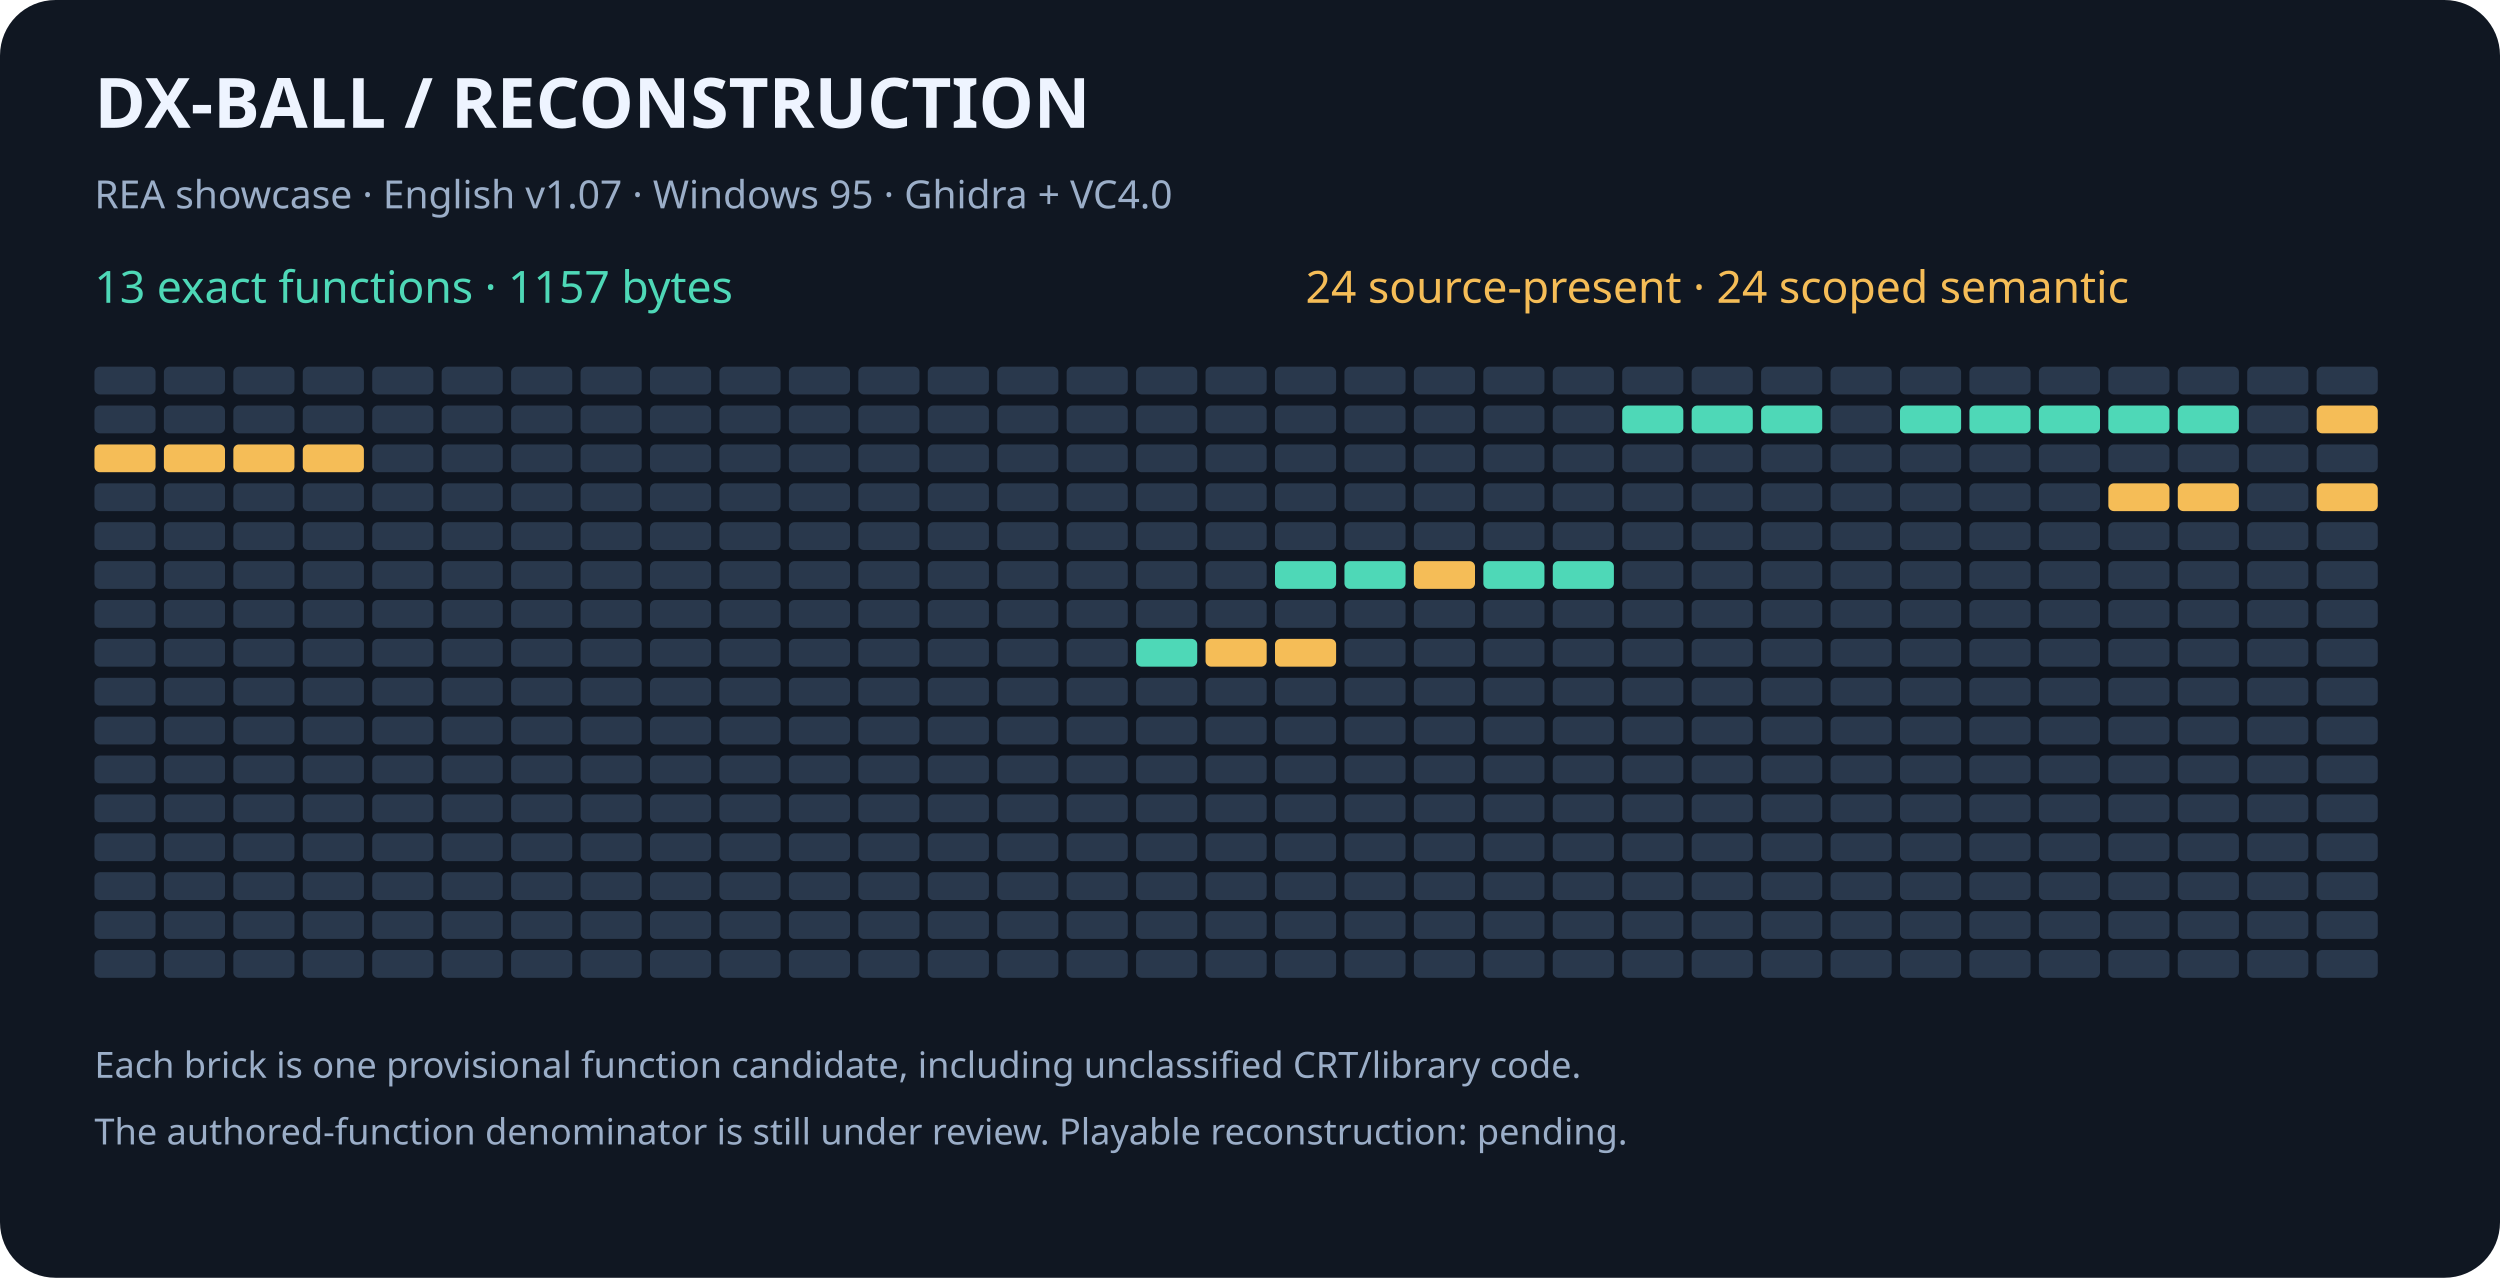
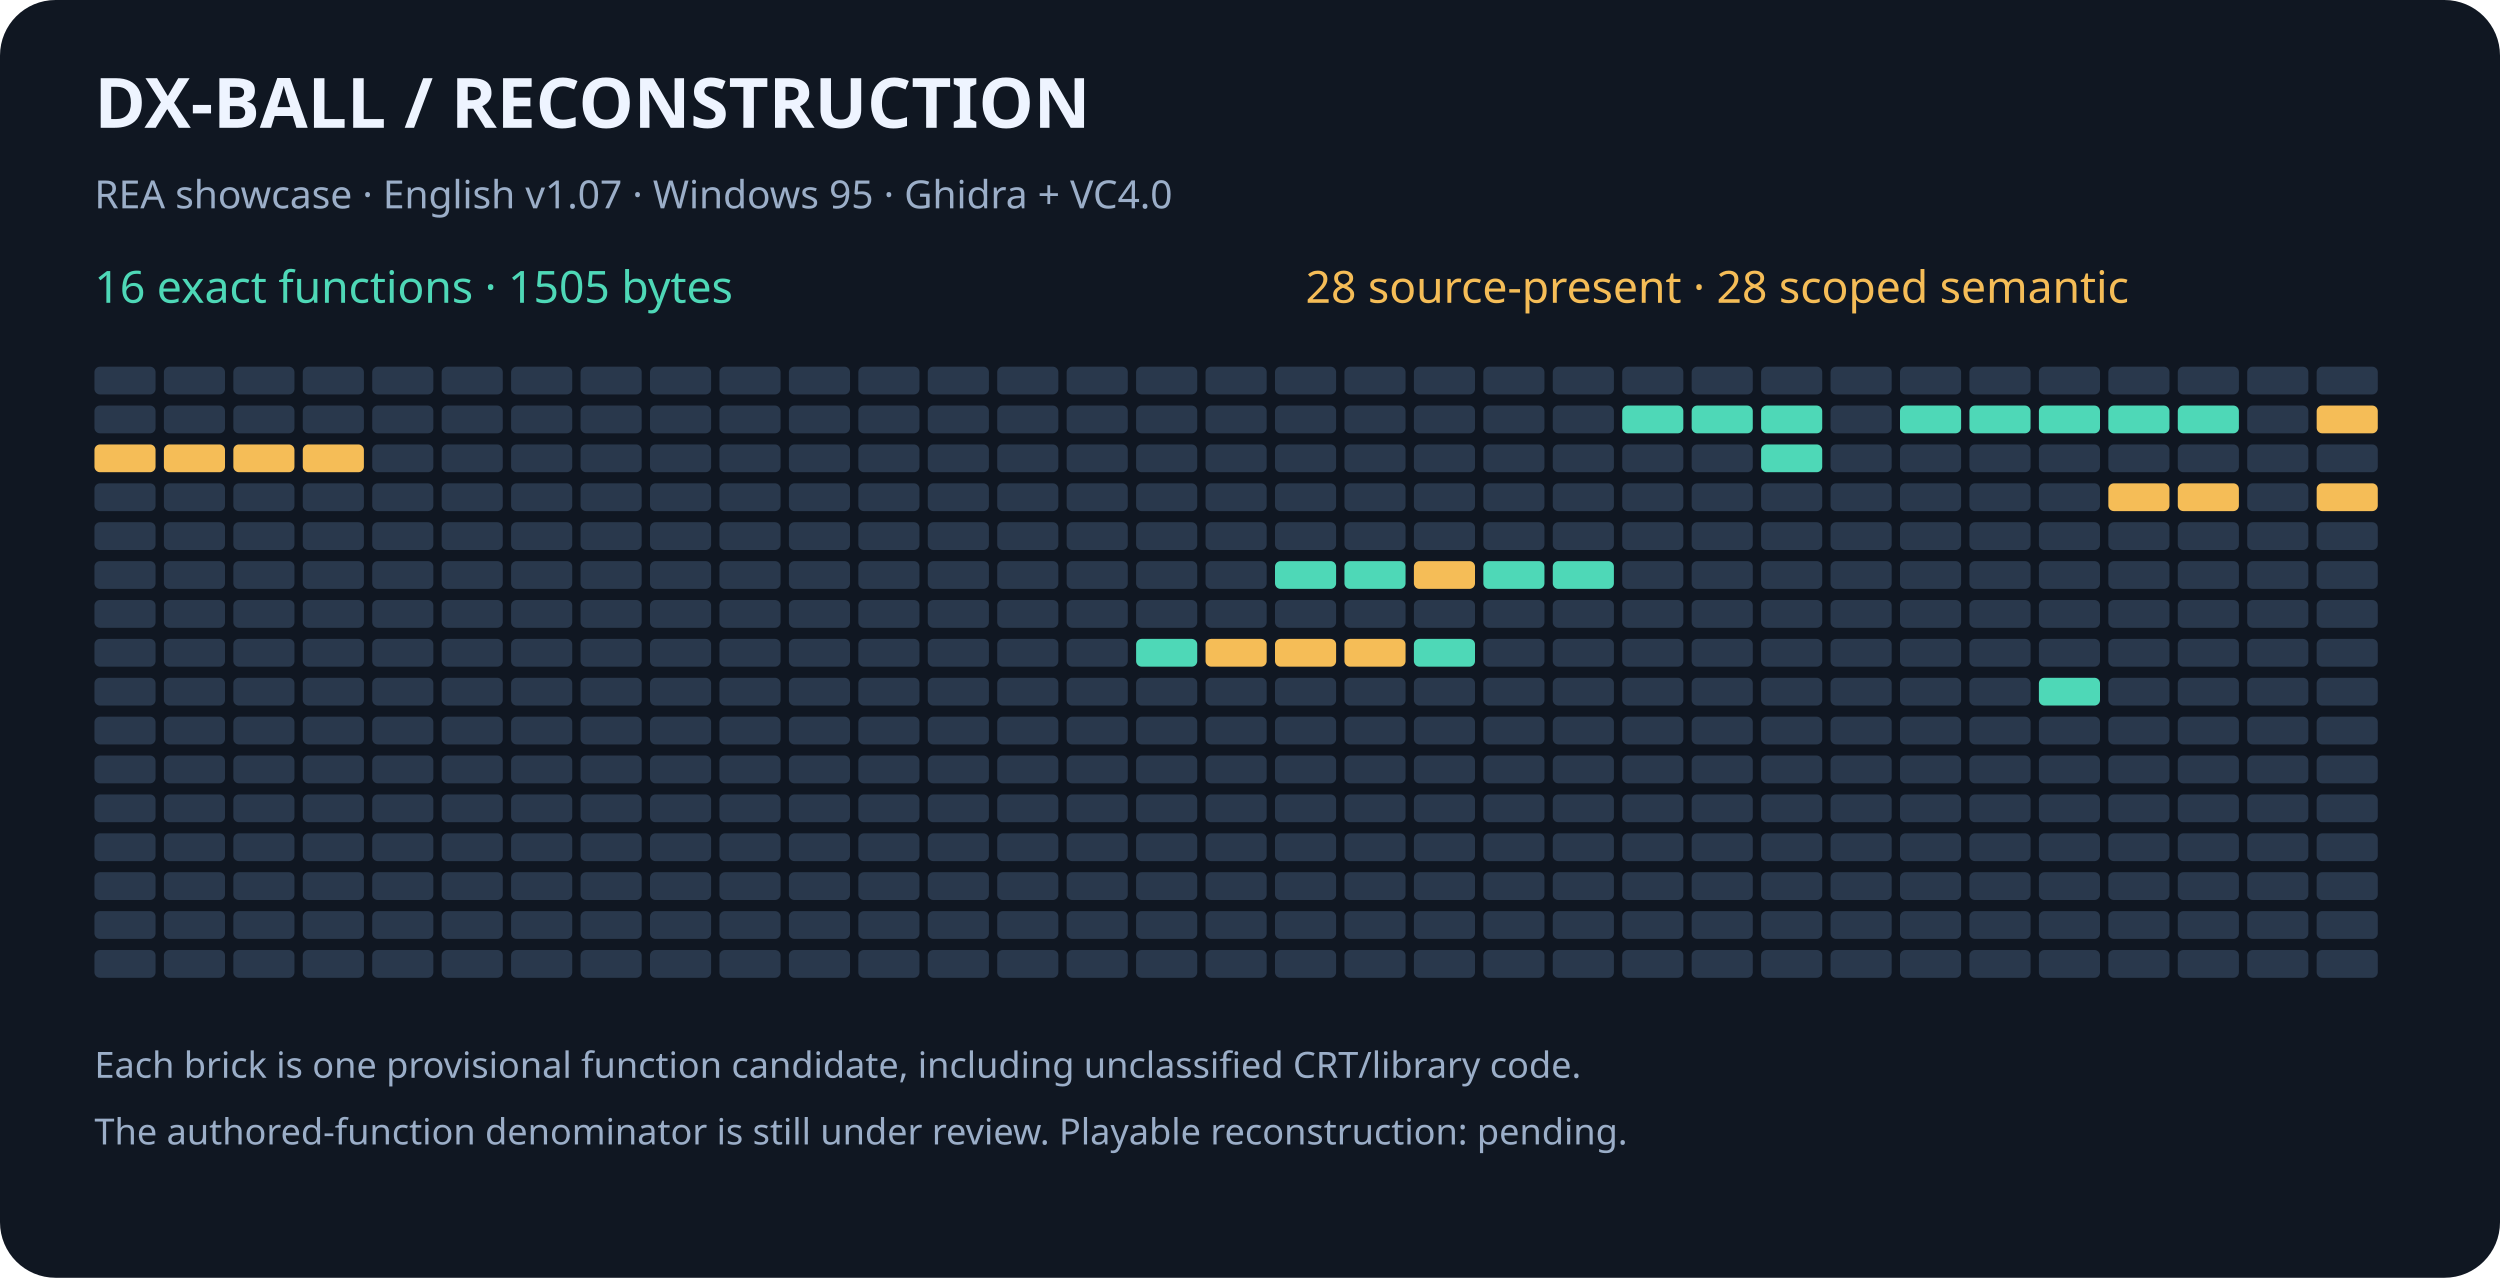
<svg xmlns="http://www.w3.org/2000/svg" width="900" height="460" viewBox="0 0 900 460" role="img" aria-labelledby="title desc">
  <rect width="900" height="460" rx="20" fill="#101722" />
  <g font-family="sans-serif">
    <text x="34" y="46" fill="#eef4ff" font-size="25" font-weight="bold">DX-BALL  /  RECONSTRUCTION</text>
    <text x="34" y="75" fill="#9baec8" font-size="14">REA showcase · English v1.07 · Windows 95 · Ghidra + VC4.0</text>
-     <text x="34" y="109" fill="#4ed8b7" font-size="16">13 exact functions · 1157 bytes</text>
-     <text x="470" y="109" fill="#f5bd57" font-size="16">24 source-present · 24 scoped semantic</text>
+     <text x="34" y="109" fill="#4ed8b7" font-size="16">16 exact functions · 1505 bytes</text>
+     <text x="470" y="109" fill="#f5bd57" font-size="16">28 source-present · 28 scoped semantic</text>
    <rect x="34" y="132" width="22" height="10" rx="2" fill="#29384c" />
    <rect x="59" y="132" width="22" height="10" rx="2" fill="#29384c" />
    <rect x="84" y="132" width="22" height="10" rx="2" fill="#29384c" />
    <rect x="109" y="132" width="22" height="10" rx="2" fill="#29384c" />
    <rect x="134" y="132" width="22" height="10" rx="2" fill="#29384c" />
    <rect x="159" y="132" width="22" height="10" rx="2" fill="#29384c" />
    <rect x="184" y="132" width="22" height="10" rx="2" fill="#29384c" />
    <rect x="209" y="132" width="22" height="10" rx="2" fill="#29384c" />
    <rect x="234" y="132" width="22" height="10" rx="2" fill="#29384c" />
    <rect x="259" y="132" width="22" height="10" rx="2" fill="#29384c" />
    <rect x="284" y="132" width="22" height="10" rx="2" fill="#29384c" />
    <rect x="309" y="132" width="22" height="10" rx="2" fill="#29384c" />
    <rect x="334" y="132" width="22" height="10" rx="2" fill="#29384c" />
    <rect x="359" y="132" width="22" height="10" rx="2" fill="#29384c" />
    <rect x="384" y="132" width="22" height="10" rx="2" fill="#29384c" />
    <rect x="409" y="132" width="22" height="10" rx="2" fill="#29384c" />
    <rect x="434" y="132" width="22" height="10" rx="2" fill="#29384c" />
    <rect x="459" y="132" width="22" height="10" rx="2" fill="#29384c" />
    <rect x="484" y="132" width="22" height="10" rx="2" fill="#29384c" />
    <rect x="509" y="132" width="22" height="10" rx="2" fill="#29384c" />
    <rect x="534" y="132" width="22" height="10" rx="2" fill="#29384c" />
    <rect x="559" y="132" width="22" height="10" rx="2" fill="#29384c" />
    <rect x="584" y="132" width="22" height="10" rx="2" fill="#29384c" />
    <rect x="609" y="132" width="22" height="10" rx="2" fill="#29384c" />
    <rect x="634" y="132" width="22" height="10" rx="2" fill="#29384c" />
    <rect x="659" y="132" width="22" height="10" rx="2" fill="#29384c" />
    <rect x="684" y="132" width="22" height="10" rx="2" fill="#29384c" />
    <rect x="709" y="132" width="22" height="10" rx="2" fill="#29384c" />
    <rect x="734" y="132" width="22" height="10" rx="2" fill="#29384c" />
    <rect x="759" y="132" width="22" height="10" rx="2" fill="#29384c" />
    <rect x="784" y="132" width="22" height="10" rx="2" fill="#29384c" />
    <rect x="809" y="132" width="22" height="10" rx="2" fill="#29384c" />
    <rect x="834" y="132" width="22" height="10" rx="2" fill="#29384c" />
    <rect x="34" y="146" width="22" height="10" rx="2" fill="#29384c" />
    <rect x="59" y="146" width="22" height="10" rx="2" fill="#29384c" />
    <rect x="84" y="146" width="22" height="10" rx="2" fill="#29384c" />
    <rect x="109" y="146" width="22" height="10" rx="2" fill="#29384c" />
    <rect x="134" y="146" width="22" height="10" rx="2" fill="#29384c" />
    <rect x="159" y="146" width="22" height="10" rx="2" fill="#29384c" />
    <rect x="184" y="146" width="22" height="10" rx="2" fill="#29384c" />
    <rect x="209" y="146" width="22" height="10" rx="2" fill="#29384c" />
    <rect x="234" y="146" width="22" height="10" rx="2" fill="#29384c" />
    <rect x="259" y="146" width="22" height="10" rx="2" fill="#29384c" />
    <rect x="284" y="146" width="22" height="10" rx="2" fill="#29384c" />
    <rect x="309" y="146" width="22" height="10" rx="2" fill="#29384c" />
    <rect x="334" y="146" width="22" height="10" rx="2" fill="#29384c" />
    <rect x="359" y="146" width="22" height="10" rx="2" fill="#29384c" />
    <rect x="384" y="146" width="22" height="10" rx="2" fill="#29384c" />
    <rect x="409" y="146" width="22" height="10" rx="2" fill="#29384c" />
    <rect x="434" y="146" width="22" height="10" rx="2" fill="#29384c" />
    <rect x="459" y="146" width="22" height="10" rx="2" fill="#29384c" />
    <rect x="484" y="146" width="22" height="10" rx="2" fill="#29384c" />
    <rect x="509" y="146" width="22" height="10" rx="2" fill="#29384c" />
    <rect x="534" y="146" width="22" height="10" rx="2" fill="#29384c" />
    <rect x="559" y="146" width="22" height="10" rx="2" fill="#29384c" />
    <rect x="584" y="146" width="22" height="10" rx="2" fill="#4ed8b7" />
    <rect x="609" y="146" width="22" height="10" rx="2" fill="#4ed8b7" />
    <rect x="634" y="146" width="22" height="10" rx="2" fill="#4ed8b7" />
    <rect x="659" y="146" width="22" height="10" rx="2" fill="#29384c" />
    <rect x="684" y="146" width="22" height="10" rx="2" fill="#4ed8b7" />
    <rect x="709" y="146" width="22" height="10" rx="2" fill="#4ed8b7" />
    <rect x="734" y="146" width="22" height="10" rx="2" fill="#4ed8b7" />
    <rect x="759" y="146" width="22" height="10" rx="2" fill="#4ed8b7" />
    <rect x="784" y="146" width="22" height="10" rx="2" fill="#4ed8b7" />
    <rect x="809" y="146" width="22" height="10" rx="2" fill="#29384c" />
    <rect x="834" y="146" width="22" height="10" rx="2" fill="#f5bd57" />
    <rect x="34" y="160" width="22" height="10" rx="2" fill="#f5bd57" />
    <rect x="59" y="160" width="22" height="10" rx="2" fill="#f5bd57" />
    <rect x="84" y="160" width="22" height="10" rx="2" fill="#f5bd57" />
    <rect x="109" y="160" width="22" height="10" rx="2" fill="#f5bd57" />
    <rect x="134" y="160" width="22" height="10" rx="2" fill="#29384c" />
    <rect x="159" y="160" width="22" height="10" rx="2" fill="#29384c" />
    <rect x="184" y="160" width="22" height="10" rx="2" fill="#29384c" />
    <rect x="209" y="160" width="22" height="10" rx="2" fill="#29384c" />
    <rect x="234" y="160" width="22" height="10" rx="2" fill="#29384c" />
    <rect x="259" y="160" width="22" height="10" rx="2" fill="#29384c" />
    <rect x="284" y="160" width="22" height="10" rx="2" fill="#29384c" />
    <rect x="309" y="160" width="22" height="10" rx="2" fill="#29384c" />
    <rect x="334" y="160" width="22" height="10" rx="2" fill="#29384c" />
    <rect x="359" y="160" width="22" height="10" rx="2" fill="#29384c" />
    <rect x="384" y="160" width="22" height="10" rx="2" fill="#29384c" />
    <rect x="409" y="160" width="22" height="10" rx="2" fill="#29384c" />
    <rect x="434" y="160" width="22" height="10" rx="2" fill="#29384c" />
    <rect x="459" y="160" width="22" height="10" rx="2" fill="#29384c" />
    <rect x="484" y="160" width="22" height="10" rx="2" fill="#29384c" />
    <rect x="509" y="160" width="22" height="10" rx="2" fill="#29384c" />
    <rect x="534" y="160" width="22" height="10" rx="2" fill="#29384c" />
    <rect x="559" y="160" width="22" height="10" rx="2" fill="#29384c" />
    <rect x="584" y="160" width="22" height="10" rx="2" fill="#29384c" />
    <rect x="609" y="160" width="22" height="10" rx="2" fill="#29384c" />
-     <rect x="634" y="160" width="22" height="10" rx="2" fill="#29384c" />
+     <rect x="634" y="160" width="22" height="10" rx="2" fill="#4ed8b7" />
    <rect x="659" y="160" width="22" height="10" rx="2" fill="#29384c" />
    <rect x="684" y="160" width="22" height="10" rx="2" fill="#29384c" />
    <rect x="709" y="160" width="22" height="10" rx="2" fill="#29384c" />
    <rect x="734" y="160" width="22" height="10" rx="2" fill="#29384c" />
    <rect x="759" y="160" width="22" height="10" rx="2" fill="#29384c" />
    <rect x="784" y="160" width="22" height="10" rx="2" fill="#29384c" />
    <rect x="809" y="160" width="22" height="10" rx="2" fill="#29384c" />
    <rect x="834" y="160" width="22" height="10" rx="2" fill="#29384c" />
    <rect x="34" y="174" width="22" height="10" rx="2" fill="#29384c" />
    <rect x="59" y="174" width="22" height="10" rx="2" fill="#29384c" />
    <rect x="84" y="174" width="22" height="10" rx="2" fill="#29384c" />
    <rect x="109" y="174" width="22" height="10" rx="2" fill="#29384c" />
    <rect x="134" y="174" width="22" height="10" rx="2" fill="#29384c" />
    <rect x="159" y="174" width="22" height="10" rx="2" fill="#29384c" />
    <rect x="184" y="174" width="22" height="10" rx="2" fill="#29384c" />
    <rect x="209" y="174" width="22" height="10" rx="2" fill="#29384c" />
    <rect x="234" y="174" width="22" height="10" rx="2" fill="#29384c" />
    <rect x="259" y="174" width="22" height="10" rx="2" fill="#29384c" />
    <rect x="284" y="174" width="22" height="10" rx="2" fill="#29384c" />
    <rect x="309" y="174" width="22" height="10" rx="2" fill="#29384c" />
    <rect x="334" y="174" width="22" height="10" rx="2" fill="#29384c" />
    <rect x="359" y="174" width="22" height="10" rx="2" fill="#29384c" />
    <rect x="384" y="174" width="22" height="10" rx="2" fill="#29384c" />
    <rect x="409" y="174" width="22" height="10" rx="2" fill="#29384c" />
    <rect x="434" y="174" width="22" height="10" rx="2" fill="#29384c" />
    <rect x="459" y="174" width="22" height="10" rx="2" fill="#29384c" />
    <rect x="484" y="174" width="22" height="10" rx="2" fill="#29384c" />
    <rect x="509" y="174" width="22" height="10" rx="2" fill="#29384c" />
    <rect x="534" y="174" width="22" height="10" rx="2" fill="#29384c" />
    <rect x="559" y="174" width="22" height="10" rx="2" fill="#29384c" />
    <rect x="584" y="174" width="22" height="10" rx="2" fill="#29384c" />
    <rect x="609" y="174" width="22" height="10" rx="2" fill="#29384c" />
    <rect x="634" y="174" width="22" height="10" rx="2" fill="#29384c" />
    <rect x="659" y="174" width="22" height="10" rx="2" fill="#29384c" />
    <rect x="684" y="174" width="22" height="10" rx="2" fill="#29384c" />
    <rect x="709" y="174" width="22" height="10" rx="2" fill="#29384c" />
    <rect x="734" y="174" width="22" height="10" rx="2" fill="#29384c" />
    <rect x="759" y="174" width="22" height="10" rx="2" fill="#f5bd57" />
    <rect x="784" y="174" width="22" height="10" rx="2" fill="#f5bd57" />
    <rect x="809" y="174" width="22" height="10" rx="2" fill="#29384c" />
    <rect x="834" y="174" width="22" height="10" rx="2" fill="#f5bd57" />
    <rect x="34" y="188" width="22" height="10" rx="2" fill="#29384c" />
    <rect x="59" y="188" width="22" height="10" rx="2" fill="#29384c" />
    <rect x="84" y="188" width="22" height="10" rx="2" fill="#29384c" />
    <rect x="109" y="188" width="22" height="10" rx="2" fill="#29384c" />
    <rect x="134" y="188" width="22" height="10" rx="2" fill="#29384c" />
    <rect x="159" y="188" width="22" height="10" rx="2" fill="#29384c" />
    <rect x="184" y="188" width="22" height="10" rx="2" fill="#29384c" />
    <rect x="209" y="188" width="22" height="10" rx="2" fill="#29384c" />
    <rect x="234" y="188" width="22" height="10" rx="2" fill="#29384c" />
    <rect x="259" y="188" width="22" height="10" rx="2" fill="#29384c" />
    <rect x="284" y="188" width="22" height="10" rx="2" fill="#29384c" />
    <rect x="309" y="188" width="22" height="10" rx="2" fill="#29384c" />
    <rect x="334" y="188" width="22" height="10" rx="2" fill="#29384c" />
    <rect x="359" y="188" width="22" height="10" rx="2" fill="#29384c" />
    <rect x="384" y="188" width="22" height="10" rx="2" fill="#29384c" />
    <rect x="409" y="188" width="22" height="10" rx="2" fill="#29384c" />
    <rect x="434" y="188" width="22" height="10" rx="2" fill="#29384c" />
    <rect x="459" y="188" width="22" height="10" rx="2" fill="#29384c" />
    <rect x="484" y="188" width="22" height="10" rx="2" fill="#29384c" />
    <rect x="509" y="188" width="22" height="10" rx="2" fill="#29384c" />
    <rect x="534" y="188" width="22" height="10" rx="2" fill="#29384c" />
    <rect x="559" y="188" width="22" height="10" rx="2" fill="#29384c" />
    <rect x="584" y="188" width="22" height="10" rx="2" fill="#29384c" />
    <rect x="609" y="188" width="22" height="10" rx="2" fill="#29384c" />
    <rect x="634" y="188" width="22" height="10" rx="2" fill="#29384c" />
    <rect x="659" y="188" width="22" height="10" rx="2" fill="#29384c" />
    <rect x="684" y="188" width="22" height="10" rx="2" fill="#29384c" />
    <rect x="709" y="188" width="22" height="10" rx="2" fill="#29384c" />
    <rect x="734" y="188" width="22" height="10" rx="2" fill="#29384c" />
    <rect x="759" y="188" width="22" height="10" rx="2" fill="#29384c" />
    <rect x="784" y="188" width="22" height="10" rx="2" fill="#29384c" />
    <rect x="809" y="188" width="22" height="10" rx="2" fill="#29384c" />
    <rect x="834" y="188" width="22" height="10" rx="2" fill="#29384c" />
    <rect x="34" y="202" width="22" height="10" rx="2" fill="#29384c" />
    <rect x="59" y="202" width="22" height="10" rx="2" fill="#29384c" />
    <rect x="84" y="202" width="22" height="10" rx="2" fill="#29384c" />
    <rect x="109" y="202" width="22" height="10" rx="2" fill="#29384c" />
    <rect x="134" y="202" width="22" height="10" rx="2" fill="#29384c" />
    <rect x="159" y="202" width="22" height="10" rx="2" fill="#29384c" />
    <rect x="184" y="202" width="22" height="10" rx="2" fill="#29384c" />
    <rect x="209" y="202" width="22" height="10" rx="2" fill="#29384c" />
    <rect x="234" y="202" width="22" height="10" rx="2" fill="#29384c" />
    <rect x="259" y="202" width="22" height="10" rx="2" fill="#29384c" />
    <rect x="284" y="202" width="22" height="10" rx="2" fill="#29384c" />
    <rect x="309" y="202" width="22" height="10" rx="2" fill="#29384c" />
    <rect x="334" y="202" width="22" height="10" rx="2" fill="#29384c" />
    <rect x="359" y="202" width="22" height="10" rx="2" fill="#29384c" />
    <rect x="384" y="202" width="22" height="10" rx="2" fill="#29384c" />
    <rect x="409" y="202" width="22" height="10" rx="2" fill="#29384c" />
    <rect x="434" y="202" width="22" height="10" rx="2" fill="#29384c" />
    <rect x="459" y="202" width="22" height="10" rx="2" fill="#4ed8b7" />
    <rect x="484" y="202" width="22" height="10" rx="2" fill="#4ed8b7" />
    <rect x="509" y="202" width="22" height="10" rx="2" fill="#f5bd57" />
    <rect x="534" y="202" width="22" height="10" rx="2" fill="#4ed8b7" />
    <rect x="559" y="202" width="22" height="10" rx="2" fill="#4ed8b7" />
    <rect x="584" y="202" width="22" height="10" rx="2" fill="#29384c" />
    <rect x="609" y="202" width="22" height="10" rx="2" fill="#29384c" />
    <rect x="634" y="202" width="22" height="10" rx="2" fill="#29384c" />
    <rect x="659" y="202" width="22" height="10" rx="2" fill="#29384c" />
    <rect x="684" y="202" width="22" height="10" rx="2" fill="#29384c" />
    <rect x="709" y="202" width="22" height="10" rx="2" fill="#29384c" />
    <rect x="734" y="202" width="22" height="10" rx="2" fill="#29384c" />
    <rect x="759" y="202" width="22" height="10" rx="2" fill="#29384c" />
    <rect x="784" y="202" width="22" height="10" rx="2" fill="#29384c" />
    <rect x="809" y="202" width="22" height="10" rx="2" fill="#29384c" />
    <rect x="834" y="202" width="22" height="10" rx="2" fill="#29384c" />
    <rect x="34" y="216" width="22" height="10" rx="2" fill="#29384c" />
    <rect x="59" y="216" width="22" height="10" rx="2" fill="#29384c" />
    <rect x="84" y="216" width="22" height="10" rx="2" fill="#29384c" />
    <rect x="109" y="216" width="22" height="10" rx="2" fill="#29384c" />
    <rect x="134" y="216" width="22" height="10" rx="2" fill="#29384c" />
    <rect x="159" y="216" width="22" height="10" rx="2" fill="#29384c" />
    <rect x="184" y="216" width="22" height="10" rx="2" fill="#29384c" />
    <rect x="209" y="216" width="22" height="10" rx="2" fill="#29384c" />
    <rect x="234" y="216" width="22" height="10" rx="2" fill="#29384c" />
    <rect x="259" y="216" width="22" height="10" rx="2" fill="#29384c" />
    <rect x="284" y="216" width="22" height="10" rx="2" fill="#29384c" />
    <rect x="309" y="216" width="22" height="10" rx="2" fill="#29384c" />
    <rect x="334" y="216" width="22" height="10" rx="2" fill="#29384c" />
    <rect x="359" y="216" width="22" height="10" rx="2" fill="#29384c" />
    <rect x="384" y="216" width="22" height="10" rx="2" fill="#29384c" />
    <rect x="409" y="216" width="22" height="10" rx="2" fill="#29384c" />
    <rect x="434" y="216" width="22" height="10" rx="2" fill="#29384c" />
    <rect x="459" y="216" width="22" height="10" rx="2" fill="#29384c" />
    <rect x="484" y="216" width="22" height="10" rx="2" fill="#29384c" />
    <rect x="509" y="216" width="22" height="10" rx="2" fill="#29384c" />
    <rect x="534" y="216" width="22" height="10" rx="2" fill="#29384c" />
    <rect x="559" y="216" width="22" height="10" rx="2" fill="#29384c" />
    <rect x="584" y="216" width="22" height="10" rx="2" fill="#29384c" />
    <rect x="609" y="216" width="22" height="10" rx="2" fill="#29384c" />
    <rect x="634" y="216" width="22" height="10" rx="2" fill="#29384c" />
    <rect x="659" y="216" width="22" height="10" rx="2" fill="#29384c" />
    <rect x="684" y="216" width="22" height="10" rx="2" fill="#29384c" />
    <rect x="709" y="216" width="22" height="10" rx="2" fill="#29384c" />
    <rect x="734" y="216" width="22" height="10" rx="2" fill="#29384c" />
    <rect x="759" y="216" width="22" height="10" rx="2" fill="#29384c" />
    <rect x="784" y="216" width="22" height="10" rx="2" fill="#29384c" />
    <rect x="809" y="216" width="22" height="10" rx="2" fill="#29384c" />
    <rect x="834" y="216" width="22" height="10" rx="2" fill="#29384c" />
    <rect x="34" y="230" width="22" height="10" rx="2" fill="#29384c" />
    <rect x="59" y="230" width="22" height="10" rx="2" fill="#29384c" />
    <rect x="84" y="230" width="22" height="10" rx="2" fill="#29384c" />
    <rect x="109" y="230" width="22" height="10" rx="2" fill="#29384c" />
    <rect x="134" y="230" width="22" height="10" rx="2" fill="#29384c" />
    <rect x="159" y="230" width="22" height="10" rx="2" fill="#29384c" />
    <rect x="184" y="230" width="22" height="10" rx="2" fill="#29384c" />
    <rect x="209" y="230" width="22" height="10" rx="2" fill="#29384c" />
    <rect x="234" y="230" width="22" height="10" rx="2" fill="#29384c" />
    <rect x="259" y="230" width="22" height="10" rx="2" fill="#29384c" />
    <rect x="284" y="230" width="22" height="10" rx="2" fill="#29384c" />
    <rect x="309" y="230" width="22" height="10" rx="2" fill="#29384c" />
    <rect x="334" y="230" width="22" height="10" rx="2" fill="#29384c" />
    <rect x="359" y="230" width="22" height="10" rx="2" fill="#29384c" />
    <rect x="384" y="230" width="22" height="10" rx="2" fill="#29384c" />
    <rect x="409" y="230" width="22" height="10" rx="2" fill="#4ed8b7" />
    <rect x="434" y="230" width="22" height="10" rx="2" fill="#f5bd57" />
    <rect x="459" y="230" width="22" height="10" rx="2" fill="#f5bd57" />
-     <rect x="484" y="230" width="22" height="10" rx="2" fill="#29384c" />
-     <rect x="509" y="230" width="22" height="10" rx="2" fill="#29384c" />
+     <rect x="484" y="230" width="22" height="10" rx="2" fill="#f5bd57" />
+     <rect x="509" y="230" width="22" height="10" rx="2" fill="#4ed8b7" />
    <rect x="534" y="230" width="22" height="10" rx="2" fill="#29384c" />
    <rect x="559" y="230" width="22" height="10" rx="2" fill="#29384c" />
    <rect x="584" y="230" width="22" height="10" rx="2" fill="#29384c" />
    <rect x="609" y="230" width="22" height="10" rx="2" fill="#29384c" />
    <rect x="634" y="230" width="22" height="10" rx="2" fill="#29384c" />
    <rect x="659" y="230" width="22" height="10" rx="2" fill="#29384c" />
    <rect x="684" y="230" width="22" height="10" rx="2" fill="#29384c" />
    <rect x="709" y="230" width="22" height="10" rx="2" fill="#29384c" />
    <rect x="734" y="230" width="22" height="10" rx="2" fill="#29384c" />
    <rect x="759" y="230" width="22" height="10" rx="2" fill="#29384c" />
    <rect x="784" y="230" width="22" height="10" rx="2" fill="#29384c" />
    <rect x="809" y="230" width="22" height="10" rx="2" fill="#29384c" />
    <rect x="834" y="230" width="22" height="10" rx="2" fill="#29384c" />
    <rect x="34" y="244" width="22" height="10" rx="2" fill="#29384c" />
    <rect x="59" y="244" width="22" height="10" rx="2" fill="#29384c" />
    <rect x="84" y="244" width="22" height="10" rx="2" fill="#29384c" />
    <rect x="109" y="244" width="22" height="10" rx="2" fill="#29384c" />
    <rect x="134" y="244" width="22" height="10" rx="2" fill="#29384c" />
    <rect x="159" y="244" width="22" height="10" rx="2" fill="#29384c" />
    <rect x="184" y="244" width="22" height="10" rx="2" fill="#29384c" />
    <rect x="209" y="244" width="22" height="10" rx="2" fill="#29384c" />
    <rect x="234" y="244" width="22" height="10" rx="2" fill="#29384c" />
    <rect x="259" y="244" width="22" height="10" rx="2" fill="#29384c" />
    <rect x="284" y="244" width="22" height="10" rx="2" fill="#29384c" />
    <rect x="309" y="244" width="22" height="10" rx="2" fill="#29384c" />
    <rect x="334" y="244" width="22" height="10" rx="2" fill="#29384c" />
    <rect x="359" y="244" width="22" height="10" rx="2" fill="#29384c" />
    <rect x="384" y="244" width="22" height="10" rx="2" fill="#29384c" />
    <rect x="409" y="244" width="22" height="10" rx="2" fill="#29384c" />
    <rect x="434" y="244" width="22" height="10" rx="2" fill="#29384c" />
    <rect x="459" y="244" width="22" height="10" rx="2" fill="#29384c" />
    <rect x="484" y="244" width="22" height="10" rx="2" fill="#29384c" />
    <rect x="509" y="244" width="22" height="10" rx="2" fill="#29384c" />
    <rect x="534" y="244" width="22" height="10" rx="2" fill="#29384c" />
    <rect x="559" y="244" width="22" height="10" rx="2" fill="#29384c" />
    <rect x="584" y="244" width="22" height="10" rx="2" fill="#29384c" />
    <rect x="609" y="244" width="22" height="10" rx="2" fill="#29384c" />
    <rect x="634" y="244" width="22" height="10" rx="2" fill="#29384c" />
    <rect x="659" y="244" width="22" height="10" rx="2" fill="#29384c" />
    <rect x="684" y="244" width="22" height="10" rx="2" fill="#29384c" />
    <rect x="709" y="244" width="22" height="10" rx="2" fill="#29384c" />
-     <rect x="734" y="244" width="22" height="10" rx="2" fill="#29384c" />
+     <rect x="734" y="244" width="22" height="10" rx="2" fill="#4ed8b7" />
    <rect x="759" y="244" width="22" height="10" rx="2" fill="#29384c" />
    <rect x="784" y="244" width="22" height="10" rx="2" fill="#29384c" />
    <rect x="809" y="244" width="22" height="10" rx="2" fill="#29384c" />
    <rect x="834" y="244" width="22" height="10" rx="2" fill="#29384c" />
    <rect x="34" y="258" width="22" height="10" rx="2" fill="#29384c" />
    <rect x="59" y="258" width="22" height="10" rx="2" fill="#29384c" />
    <rect x="84" y="258" width="22" height="10" rx="2" fill="#29384c" />
    <rect x="109" y="258" width="22" height="10" rx="2" fill="#29384c" />
    <rect x="134" y="258" width="22" height="10" rx="2" fill="#29384c" />
    <rect x="159" y="258" width="22" height="10" rx="2" fill="#29384c" />
    <rect x="184" y="258" width="22" height="10" rx="2" fill="#29384c" />
    <rect x="209" y="258" width="22" height="10" rx="2" fill="#29384c" />
    <rect x="234" y="258" width="22" height="10" rx="2" fill="#29384c" />
    <rect x="259" y="258" width="22" height="10" rx="2" fill="#29384c" />
    <rect x="284" y="258" width="22" height="10" rx="2" fill="#29384c" />
    <rect x="309" y="258" width="22" height="10" rx="2" fill="#29384c" />
    <rect x="334" y="258" width="22" height="10" rx="2" fill="#29384c" />
    <rect x="359" y="258" width="22" height="10" rx="2" fill="#29384c" />
    <rect x="384" y="258" width="22" height="10" rx="2" fill="#29384c" />
    <rect x="409" y="258" width="22" height="10" rx="2" fill="#29384c" />
    <rect x="434" y="258" width="22" height="10" rx="2" fill="#29384c" />
    <rect x="459" y="258" width="22" height="10" rx="2" fill="#29384c" />
    <rect x="484" y="258" width="22" height="10" rx="2" fill="#29384c" />
    <rect x="509" y="258" width="22" height="10" rx="2" fill="#29384c" />
    <rect x="534" y="258" width="22" height="10" rx="2" fill="#29384c" />
    <rect x="559" y="258" width="22" height="10" rx="2" fill="#29384c" />
    <rect x="584" y="258" width="22" height="10" rx="2" fill="#29384c" />
    <rect x="609" y="258" width="22" height="10" rx="2" fill="#29384c" />
    <rect x="634" y="258" width="22" height="10" rx="2" fill="#29384c" />
    <rect x="659" y="258" width="22" height="10" rx="2" fill="#29384c" />
    <rect x="684" y="258" width="22" height="10" rx="2" fill="#29384c" />
    <rect x="709" y="258" width="22" height="10" rx="2" fill="#29384c" />
    <rect x="734" y="258" width="22" height="10" rx="2" fill="#29384c" />
    <rect x="759" y="258" width="22" height="10" rx="2" fill="#29384c" />
    <rect x="784" y="258" width="22" height="10" rx="2" fill="#29384c" />
    <rect x="809" y="258" width="22" height="10" rx="2" fill="#29384c" />
    <rect x="834" y="258" width="22" height="10" rx="2" fill="#29384c" />
    <rect x="34" y="272" width="22" height="10" rx="2" fill="#29384c" />
    <rect x="59" y="272" width="22" height="10" rx="2" fill="#29384c" />
    <rect x="84" y="272" width="22" height="10" rx="2" fill="#29384c" />
    <rect x="109" y="272" width="22" height="10" rx="2" fill="#29384c" />
    <rect x="134" y="272" width="22" height="10" rx="2" fill="#29384c" />
    <rect x="159" y="272" width="22" height="10" rx="2" fill="#29384c" />
    <rect x="184" y="272" width="22" height="10" rx="2" fill="#29384c" />
    <rect x="209" y="272" width="22" height="10" rx="2" fill="#29384c" />
    <rect x="234" y="272" width="22" height="10" rx="2" fill="#29384c" />
    <rect x="259" y="272" width="22" height="10" rx="2" fill="#29384c" />
    <rect x="284" y="272" width="22" height="10" rx="2" fill="#29384c" />
    <rect x="309" y="272" width="22" height="10" rx="2" fill="#29384c" />
    <rect x="334" y="272" width="22" height="10" rx="2" fill="#29384c" />
    <rect x="359" y="272" width="22" height="10" rx="2" fill="#29384c" />
    <rect x="384" y="272" width="22" height="10" rx="2" fill="#29384c" />
    <rect x="409" y="272" width="22" height="10" rx="2" fill="#29384c" />
    <rect x="434" y="272" width="22" height="10" rx="2" fill="#29384c" />
    <rect x="459" y="272" width="22" height="10" rx="2" fill="#29384c" />
    <rect x="484" y="272" width="22" height="10" rx="2" fill="#29384c" />
    <rect x="509" y="272" width="22" height="10" rx="2" fill="#29384c" />
    <rect x="534" y="272" width="22" height="10" rx="2" fill="#29384c" />
    <rect x="559" y="272" width="22" height="10" rx="2" fill="#29384c" />
    <rect x="584" y="272" width="22" height="10" rx="2" fill="#29384c" />
    <rect x="609" y="272" width="22" height="10" rx="2" fill="#29384c" />
    <rect x="634" y="272" width="22" height="10" rx="2" fill="#29384c" />
    <rect x="659" y="272" width="22" height="10" rx="2" fill="#29384c" />
    <rect x="684" y="272" width="22" height="10" rx="2" fill="#29384c" />
    <rect x="709" y="272" width="22" height="10" rx="2" fill="#29384c" />
    <rect x="734" y="272" width="22" height="10" rx="2" fill="#29384c" />
    <rect x="759" y="272" width="22" height="10" rx="2" fill="#29384c" />
    <rect x="784" y="272" width="22" height="10" rx="2" fill="#29384c" />
    <rect x="809" y="272" width="22" height="10" rx="2" fill="#29384c" />
    <rect x="834" y="272" width="22" height="10" rx="2" fill="#29384c" />
    <rect x="34" y="286" width="22" height="10" rx="2" fill="#29384c" />
    <rect x="59" y="286" width="22" height="10" rx="2" fill="#29384c" />
    <rect x="84" y="286" width="22" height="10" rx="2" fill="#29384c" />
    <rect x="109" y="286" width="22" height="10" rx="2" fill="#29384c" />
    <rect x="134" y="286" width="22" height="10" rx="2" fill="#29384c" />
    <rect x="159" y="286" width="22" height="10" rx="2" fill="#29384c" />
    <rect x="184" y="286" width="22" height="10" rx="2" fill="#29384c" />
    <rect x="209" y="286" width="22" height="10" rx="2" fill="#29384c" />
    <rect x="234" y="286" width="22" height="10" rx="2" fill="#29384c" />
    <rect x="259" y="286" width="22" height="10" rx="2" fill="#29384c" />
    <rect x="284" y="286" width="22" height="10" rx="2" fill="#29384c" />
    <rect x="309" y="286" width="22" height="10" rx="2" fill="#29384c" />
    <rect x="334" y="286" width="22" height="10" rx="2" fill="#29384c" />
    <rect x="359" y="286" width="22" height="10" rx="2" fill="#29384c" />
    <rect x="384" y="286" width="22" height="10" rx="2" fill="#29384c" />
    <rect x="409" y="286" width="22" height="10" rx="2" fill="#29384c" />
    <rect x="434" y="286" width="22" height="10" rx="2" fill="#29384c" />
    <rect x="459" y="286" width="22" height="10" rx="2" fill="#29384c" />
    <rect x="484" y="286" width="22" height="10" rx="2" fill="#29384c" />
    <rect x="509" y="286" width="22" height="10" rx="2" fill="#29384c" />
    <rect x="534" y="286" width="22" height="10" rx="2" fill="#29384c" />
    <rect x="559" y="286" width="22" height="10" rx="2" fill="#29384c" />
    <rect x="584" y="286" width="22" height="10" rx="2" fill="#29384c" />
    <rect x="609" y="286" width="22" height="10" rx="2" fill="#29384c" />
    <rect x="634" y="286" width="22" height="10" rx="2" fill="#29384c" />
    <rect x="659" y="286" width="22" height="10" rx="2" fill="#29384c" />
    <rect x="684" y="286" width="22" height="10" rx="2" fill="#29384c" />
    <rect x="709" y="286" width="22" height="10" rx="2" fill="#29384c" />
    <rect x="734" y="286" width="22" height="10" rx="2" fill="#29384c" />
    <rect x="759" y="286" width="22" height="10" rx="2" fill="#29384c" />
    <rect x="784" y="286" width="22" height="10" rx="2" fill="#29384c" />
    <rect x="809" y="286" width="22" height="10" rx="2" fill="#29384c" />
    <rect x="834" y="286" width="22" height="10" rx="2" fill="#29384c" />
    <rect x="34" y="300" width="22" height="10" rx="2" fill="#29384c" />
    <rect x="59" y="300" width="22" height="10" rx="2" fill="#29384c" />
    <rect x="84" y="300" width="22" height="10" rx="2" fill="#29384c" />
    <rect x="109" y="300" width="22" height="10" rx="2" fill="#29384c" />
    <rect x="134" y="300" width="22" height="10" rx="2" fill="#29384c" />
    <rect x="159" y="300" width="22" height="10" rx="2" fill="#29384c" />
    <rect x="184" y="300" width="22" height="10" rx="2" fill="#29384c" />
    <rect x="209" y="300" width="22" height="10" rx="2" fill="#29384c" />
    <rect x="234" y="300" width="22" height="10" rx="2" fill="#29384c" />
    <rect x="259" y="300" width="22" height="10" rx="2" fill="#29384c" />
    <rect x="284" y="300" width="22" height="10" rx="2" fill="#29384c" />
    <rect x="309" y="300" width="22" height="10" rx="2" fill="#29384c" />
    <rect x="334" y="300" width="22" height="10" rx="2" fill="#29384c" />
    <rect x="359" y="300" width="22" height="10" rx="2" fill="#29384c" />
    <rect x="384" y="300" width="22" height="10" rx="2" fill="#29384c" />
    <rect x="409" y="300" width="22" height="10" rx="2" fill="#29384c" />
    <rect x="434" y="300" width="22" height="10" rx="2" fill="#29384c" />
    <rect x="459" y="300" width="22" height="10" rx="2" fill="#29384c" />
    <rect x="484" y="300" width="22" height="10" rx="2" fill="#29384c" />
    <rect x="509" y="300" width="22" height="10" rx="2" fill="#29384c" />
    <rect x="534" y="300" width="22" height="10" rx="2" fill="#29384c" />
    <rect x="559" y="300" width="22" height="10" rx="2" fill="#29384c" />
    <rect x="584" y="300" width="22" height="10" rx="2" fill="#29384c" />
    <rect x="609" y="300" width="22" height="10" rx="2" fill="#29384c" />
    <rect x="634" y="300" width="22" height="10" rx="2" fill="#29384c" />
    <rect x="659" y="300" width="22" height="10" rx="2" fill="#29384c" />
    <rect x="684" y="300" width="22" height="10" rx="2" fill="#29384c" />
    <rect x="709" y="300" width="22" height="10" rx="2" fill="#29384c" />
    <rect x="734" y="300" width="22" height="10" rx="2" fill="#29384c" />
    <rect x="759" y="300" width="22" height="10" rx="2" fill="#29384c" />
    <rect x="784" y="300" width="22" height="10" rx="2" fill="#29384c" />
    <rect x="809" y="300" width="22" height="10" rx="2" fill="#29384c" />
    <rect x="834" y="300" width="22" height="10" rx="2" fill="#29384c" />
    <rect x="34" y="314" width="22" height="10" rx="2" fill="#29384c" />
    <rect x="59" y="314" width="22" height="10" rx="2" fill="#29384c" />
    <rect x="84" y="314" width="22" height="10" rx="2" fill="#29384c" />
    <rect x="109" y="314" width="22" height="10" rx="2" fill="#29384c" />
    <rect x="134" y="314" width="22" height="10" rx="2" fill="#29384c" />
    <rect x="159" y="314" width="22" height="10" rx="2" fill="#29384c" />
    <rect x="184" y="314" width="22" height="10" rx="2" fill="#29384c" />
    <rect x="209" y="314" width="22" height="10" rx="2" fill="#29384c" />
    <rect x="234" y="314" width="22" height="10" rx="2" fill="#29384c" />
    <rect x="259" y="314" width="22" height="10" rx="2" fill="#29384c" />
    <rect x="284" y="314" width="22" height="10" rx="2" fill="#29384c" />
    <rect x="309" y="314" width="22" height="10" rx="2" fill="#29384c" />
    <rect x="334" y="314" width="22" height="10" rx="2" fill="#29384c" />
    <rect x="359" y="314" width="22" height="10" rx="2" fill="#29384c" />
    <rect x="384" y="314" width="22" height="10" rx="2" fill="#29384c" />
    <rect x="409" y="314" width="22" height="10" rx="2" fill="#29384c" />
    <rect x="434" y="314" width="22" height="10" rx="2" fill="#29384c" />
    <rect x="459" y="314" width="22" height="10" rx="2" fill="#29384c" />
    <rect x="484" y="314" width="22" height="10" rx="2" fill="#29384c" />
    <rect x="509" y="314" width="22" height="10" rx="2" fill="#29384c" />
    <rect x="534" y="314" width="22" height="10" rx="2" fill="#29384c" />
    <rect x="559" y="314" width="22" height="10" rx="2" fill="#29384c" />
    <rect x="584" y="314" width="22" height="10" rx="2" fill="#29384c" />
    <rect x="609" y="314" width="22" height="10" rx="2" fill="#29384c" />
    <rect x="634" y="314" width="22" height="10" rx="2" fill="#29384c" />
    <rect x="659" y="314" width="22" height="10" rx="2" fill="#29384c" />
    <rect x="684" y="314" width="22" height="10" rx="2" fill="#29384c" />
    <rect x="709" y="314" width="22" height="10" rx="2" fill="#29384c" />
    <rect x="734" y="314" width="22" height="10" rx="2" fill="#29384c" />
    <rect x="759" y="314" width="22" height="10" rx="2" fill="#29384c" />
    <rect x="784" y="314" width="22" height="10" rx="2" fill="#29384c" />
    <rect x="809" y="314" width="22" height="10" rx="2" fill="#29384c" />
    <rect x="834" y="314" width="22" height="10" rx="2" fill="#29384c" />
    <rect x="34" y="328" width="22" height="10" rx="2" fill="#29384c" />
    <rect x="59" y="328" width="22" height="10" rx="2" fill="#29384c" />
    <rect x="84" y="328" width="22" height="10" rx="2" fill="#29384c" />
    <rect x="109" y="328" width="22" height="10" rx="2" fill="#29384c" />
    <rect x="134" y="328" width="22" height="10" rx="2" fill="#29384c" />
    <rect x="159" y="328" width="22" height="10" rx="2" fill="#29384c" />
    <rect x="184" y="328" width="22" height="10" rx="2" fill="#29384c" />
    <rect x="209" y="328" width="22" height="10" rx="2" fill="#29384c" />
    <rect x="234" y="328" width="22" height="10" rx="2" fill="#29384c" />
    <rect x="259" y="328" width="22" height="10" rx="2" fill="#29384c" />
    <rect x="284" y="328" width="22" height="10" rx="2" fill="#29384c" />
    <rect x="309" y="328" width="22" height="10" rx="2" fill="#29384c" />
    <rect x="334" y="328" width="22" height="10" rx="2" fill="#29384c" />
    <rect x="359" y="328" width="22" height="10" rx="2" fill="#29384c" />
    <rect x="384" y="328" width="22" height="10" rx="2" fill="#29384c" />
    <rect x="409" y="328" width="22" height="10" rx="2" fill="#29384c" />
    <rect x="434" y="328" width="22" height="10" rx="2" fill="#29384c" />
    <rect x="459" y="328" width="22" height="10" rx="2" fill="#29384c" />
    <rect x="484" y="328" width="22" height="10" rx="2" fill="#29384c" />
    <rect x="509" y="328" width="22" height="10" rx="2" fill="#29384c" />
    <rect x="534" y="328" width="22" height="10" rx="2" fill="#29384c" />
    <rect x="559" y="328" width="22" height="10" rx="2" fill="#29384c" />
    <rect x="584" y="328" width="22" height="10" rx="2" fill="#29384c" />
    <rect x="609" y="328" width="22" height="10" rx="2" fill="#29384c" />
    <rect x="634" y="328" width="22" height="10" rx="2" fill="#29384c" />
    <rect x="659" y="328" width="22" height="10" rx="2" fill="#29384c" />
    <rect x="684" y="328" width="22" height="10" rx="2" fill="#29384c" />
    <rect x="709" y="328" width="22" height="10" rx="2" fill="#29384c" />
    <rect x="734" y="328" width="22" height="10" rx="2" fill="#29384c" />
    <rect x="759" y="328" width="22" height="10" rx="2" fill="#29384c" />
    <rect x="784" y="328" width="22" height="10" rx="2" fill="#29384c" />
    <rect x="809" y="328" width="22" height="10" rx="2" fill="#29384c" />
    <rect x="834" y="328" width="22" height="10" rx="2" fill="#29384c" />
    <rect x="34" y="342" width="22" height="10" rx="2" fill="#29384c" />
    <rect x="59" y="342" width="22" height="10" rx="2" fill="#29384c" />
    <rect x="84" y="342" width="22" height="10" rx="2" fill="#29384c" />
    <rect x="109" y="342" width="22" height="10" rx="2" fill="#29384c" />
    <rect x="134" y="342" width="22" height="10" rx="2" fill="#29384c" />
    <rect x="159" y="342" width="22" height="10" rx="2" fill="#29384c" />
    <rect x="184" y="342" width="22" height="10" rx="2" fill="#29384c" />
    <rect x="209" y="342" width="22" height="10" rx="2" fill="#29384c" />
    <rect x="234" y="342" width="22" height="10" rx="2" fill="#29384c" />
    <rect x="259" y="342" width="22" height="10" rx="2" fill="#29384c" />
    <rect x="284" y="342" width="22" height="10" rx="2" fill="#29384c" />
    <rect x="309" y="342" width="22" height="10" rx="2" fill="#29384c" />
    <rect x="334" y="342" width="22" height="10" rx="2" fill="#29384c" />
    <rect x="359" y="342" width="22" height="10" rx="2" fill="#29384c" />
    <rect x="384" y="342" width="22" height="10" rx="2" fill="#29384c" />
    <rect x="409" y="342" width="22" height="10" rx="2" fill="#29384c" />
    <rect x="434" y="342" width="22" height="10" rx="2" fill="#29384c" />
    <rect x="459" y="342" width="22" height="10" rx="2" fill="#29384c" />
    <rect x="484" y="342" width="22" height="10" rx="2" fill="#29384c" />
    <rect x="509" y="342" width="22" height="10" rx="2" fill="#29384c" />
    <rect x="534" y="342" width="22" height="10" rx="2" fill="#29384c" />
    <rect x="559" y="342" width="22" height="10" rx="2" fill="#29384c" />
    <rect x="584" y="342" width="22" height="10" rx="2" fill="#29384c" />
    <rect x="609" y="342" width="22" height="10" rx="2" fill="#29384c" />
    <rect x="634" y="342" width="22" height="10" rx="2" fill="#29384c" />
    <rect x="659" y="342" width="22" height="10" rx="2" fill="#29384c" />
    <rect x="684" y="342" width="22" height="10" rx="2" fill="#29384c" />
    <rect x="709" y="342" width="22" height="10" rx="2" fill="#29384c" />
    <rect x="734" y="342" width="22" height="10" rx="2" fill="#29384c" />
    <rect x="759" y="342" width="22" height="10" rx="2" fill="#29384c" />
    <rect x="784" y="342" width="22" height="10" rx="2" fill="#29384c" />
    <rect x="809" y="342" width="22" height="10" rx="2" fill="#29384c" />
    <rect x="834" y="342" width="22" height="10" rx="2" fill="#29384c" />
    <text x="34" y="388" fill="#9baec8" font-size="13">Each brick is one provisional function candidate, including unclassified CRT/library code.</text>
    <text x="34" y="412" fill="#9baec8" font-size="13">The authored-function denominator is still under review. Playable reconstruction: pending.</text>
  </g>
</svg>
